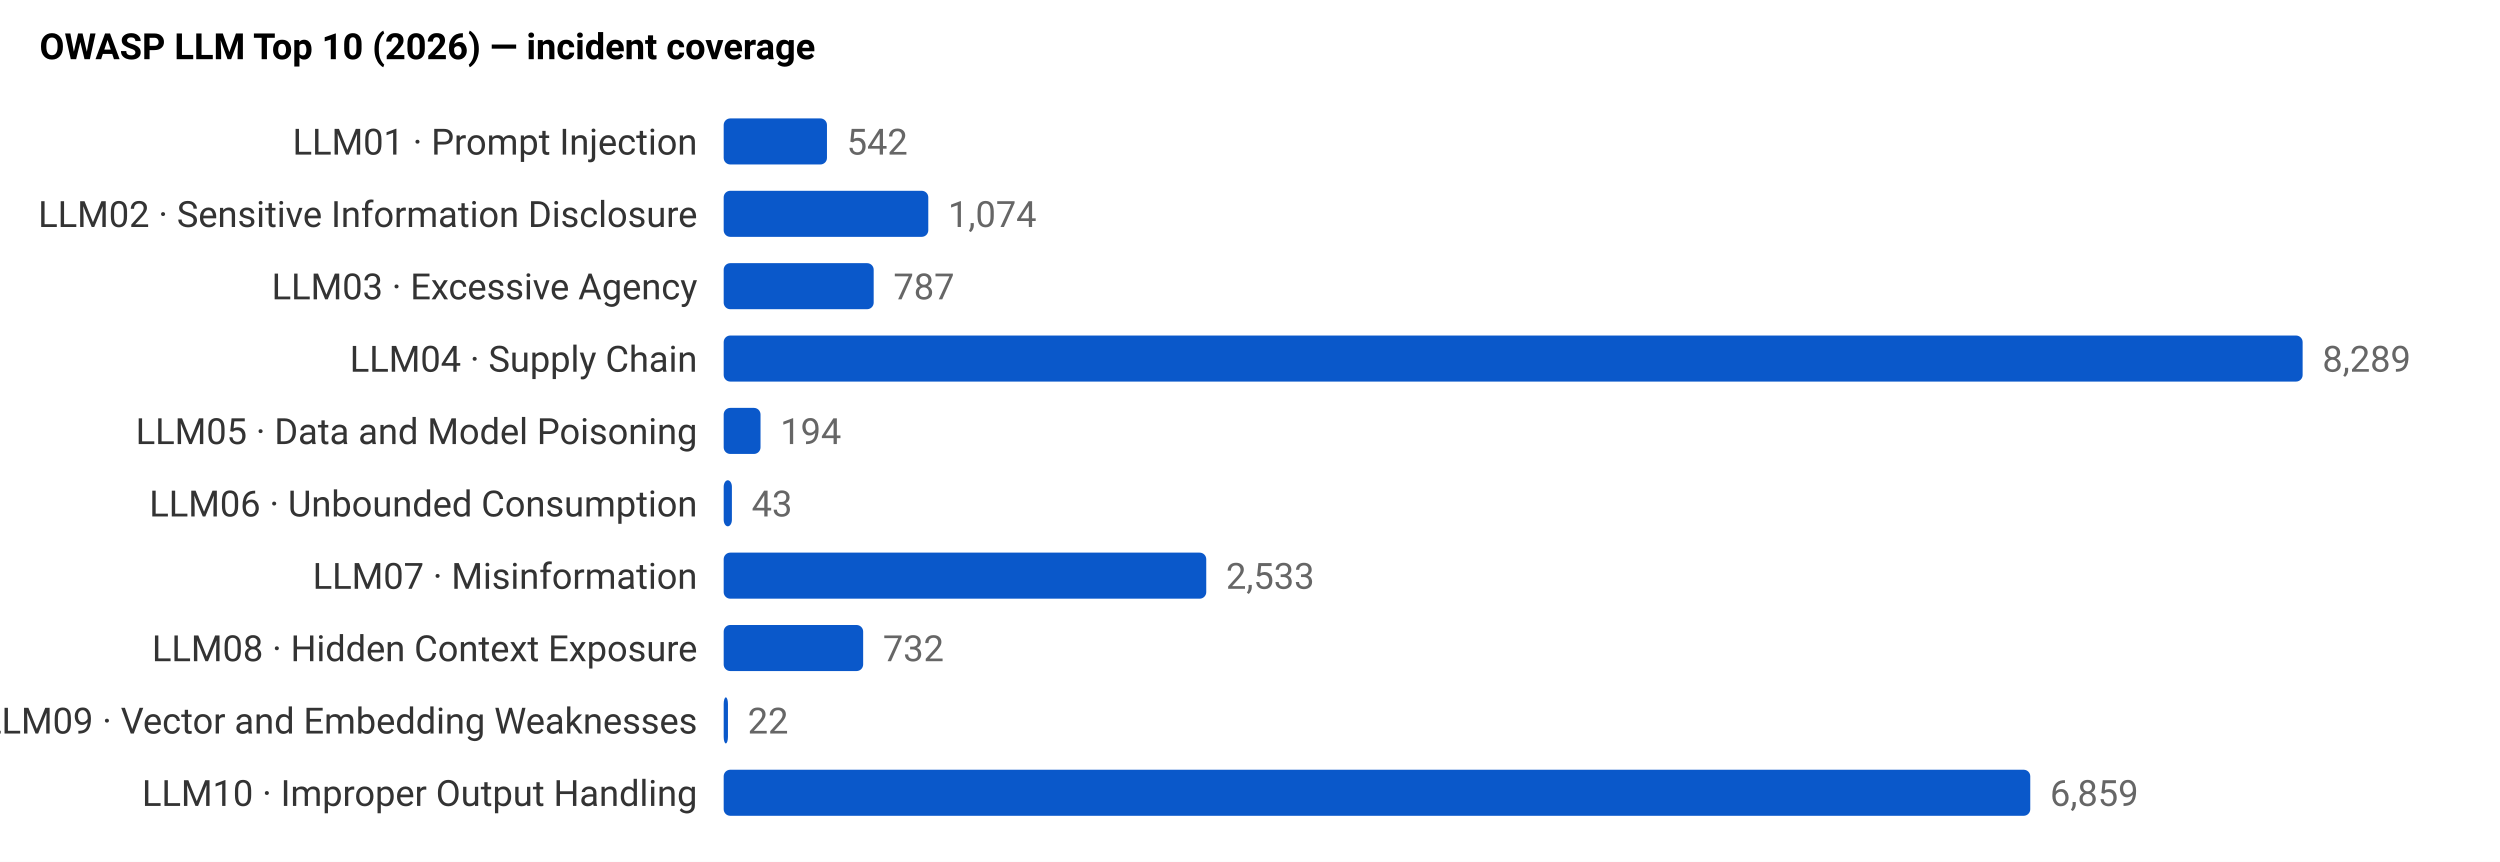
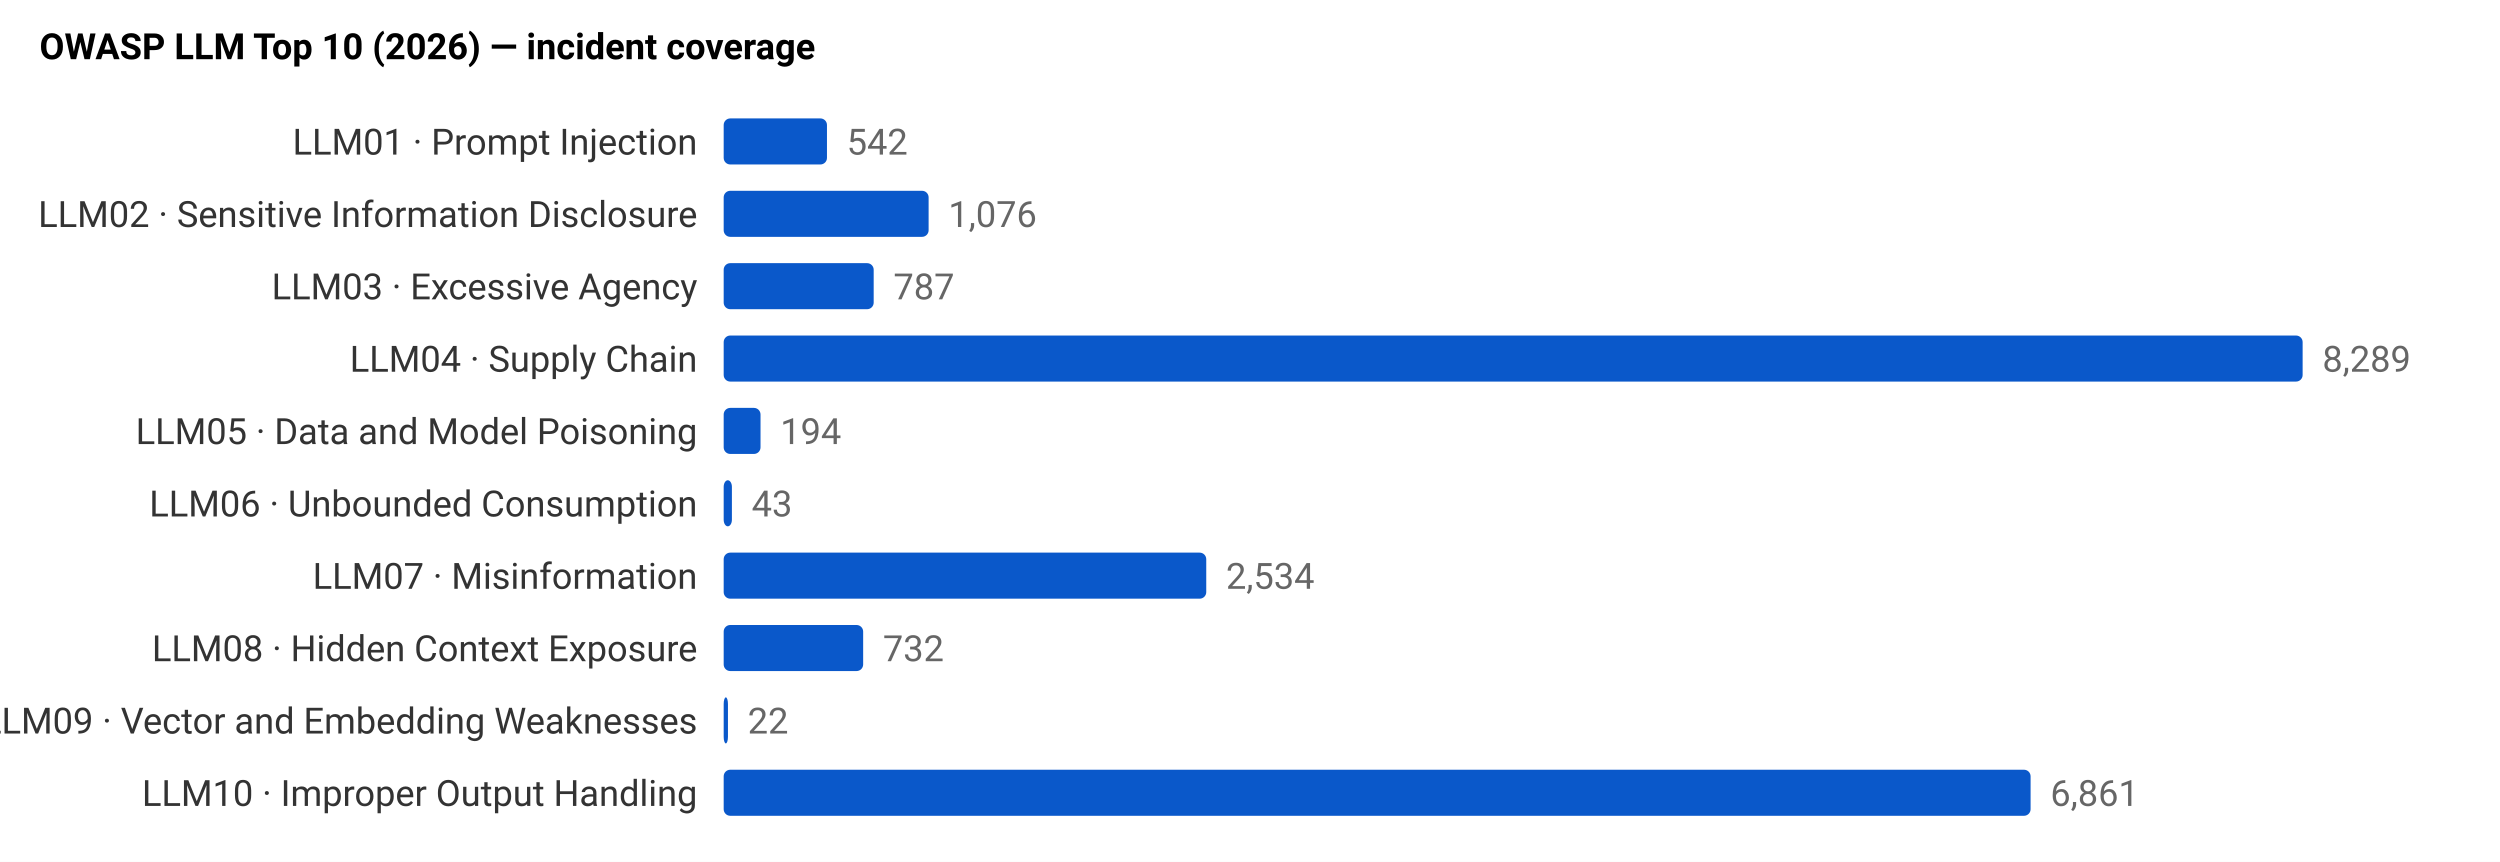
<svg xmlns="http://www.w3.org/2000/svg" viewBox="0 0 760 262" role="img" aria-label="OWASP LLM Top 10 (2026) — incident coverage" font-family="system-ui,-apple-system,Segoe UI,Roboto,sans-serif" font-size="11">
  <rect x="0" y="0" width="100%" height="100%" fill="white" />
  <text x="12" y="18" font-weight="600">OWASP LLM Top 10 (2026) — incident coverage</text>
  <text x="212" y="47" text-anchor="end" fill="#333">LLM01 · Prompt Injection</text>
  <rect x="220" y="36" width="31.4" height="14" fill="#0a58ca" rx="2" />
  <text x="257.4" y="47" fill="#666">542</text>
  <text x="212" y="69" text-anchor="end" fill="#333">LLM02 · Sensitive Information Disclosure</text>
-   <rect x="220" y="58" width="62.2" height="14" fill="#0a58ca" rx="2" />
-   <text x="288.2" y="69" fill="#666">1,074</text>
+   <rect x="220" y="58" width="62.3" height="14" fill="#0a58ca" rx="2" />
+   <text x="288.3" y="69" fill="#666">1,076</text>
  <text x="212" y="91" text-anchor="end" fill="#333">LLM03 · Excessive Agency</text>
  <rect x="220" y="80" width="45.6" height="14" fill="#0a58ca" rx="2" />
  <text x="271.6" y="91" fill="#666">787</text>
  <text x="212" y="113" text-anchor="end" fill="#333">LLM04 · Supply Chain</text>
  <rect x="220" y="102" width="480.0" height="14" fill="#0a58ca" rx="2" />
  <text x="706.0" y="113" fill="#666">8,289</text>
  <text x="212" y="135" text-anchor="end" fill="#333">LLM05 · Data and Model Poisoning</text>
  <rect x="220" y="124" width="11.2" height="14" fill="#0a58ca" rx="2" />
  <text x="237.2" y="135" fill="#666">194</text>
  <text x="212" y="157" text-anchor="end" fill="#333">LLM06 · Unbounded Consumption</text>
  <rect x="220" y="146" width="2.5" height="14" fill="#0a58ca" rx="2" />
  <text x="228.5" y="157" fill="#666">43</text>
  <text x="212" y="179" text-anchor="end" fill="#333">LLM07 · Misinformation</text>
  <rect x="220" y="168" width="146.7" height="14" fill="#0a58ca" rx="2" />
-   <text x="372.7" y="179" fill="#666">2,533</text>
+   <text x="372.7" y="179" fill="#666">2,534</text>
  <text x="212" y="201" text-anchor="end" fill="#333">LLM08 · Hidden Context Exposure</text>
  <rect x="220" y="190" width="42.4" height="14" fill="#0a58ca" rx="2" />
  <text x="268.4" y="201" fill="#666">732</text>
  <text x="212" y="223" text-anchor="end" fill="#333">LLM09 · Vector and Embedding Weaknesses</text>
  <rect x="220" y="212" width="1.3" height="14" fill="#0a58ca" rx="2" />
  <text x="227.3" y="223" fill="#666">22</text>
  <text x="212" y="245" text-anchor="end" fill="#333">LLM10 · Improper Output Handling</text>
-   <rect x="220" y="234" width="397.2" height="14" fill="#0a58ca" rx="2" />
-   <text x="623.2" y="245" fill="#666">6,859</text>
+   <rect x="220" y="234" width="397.3" height="14" fill="#0a58ca" rx="2" />
+   <text x="623.3" y="245" fill="#666">6,861</text>
</svg>
